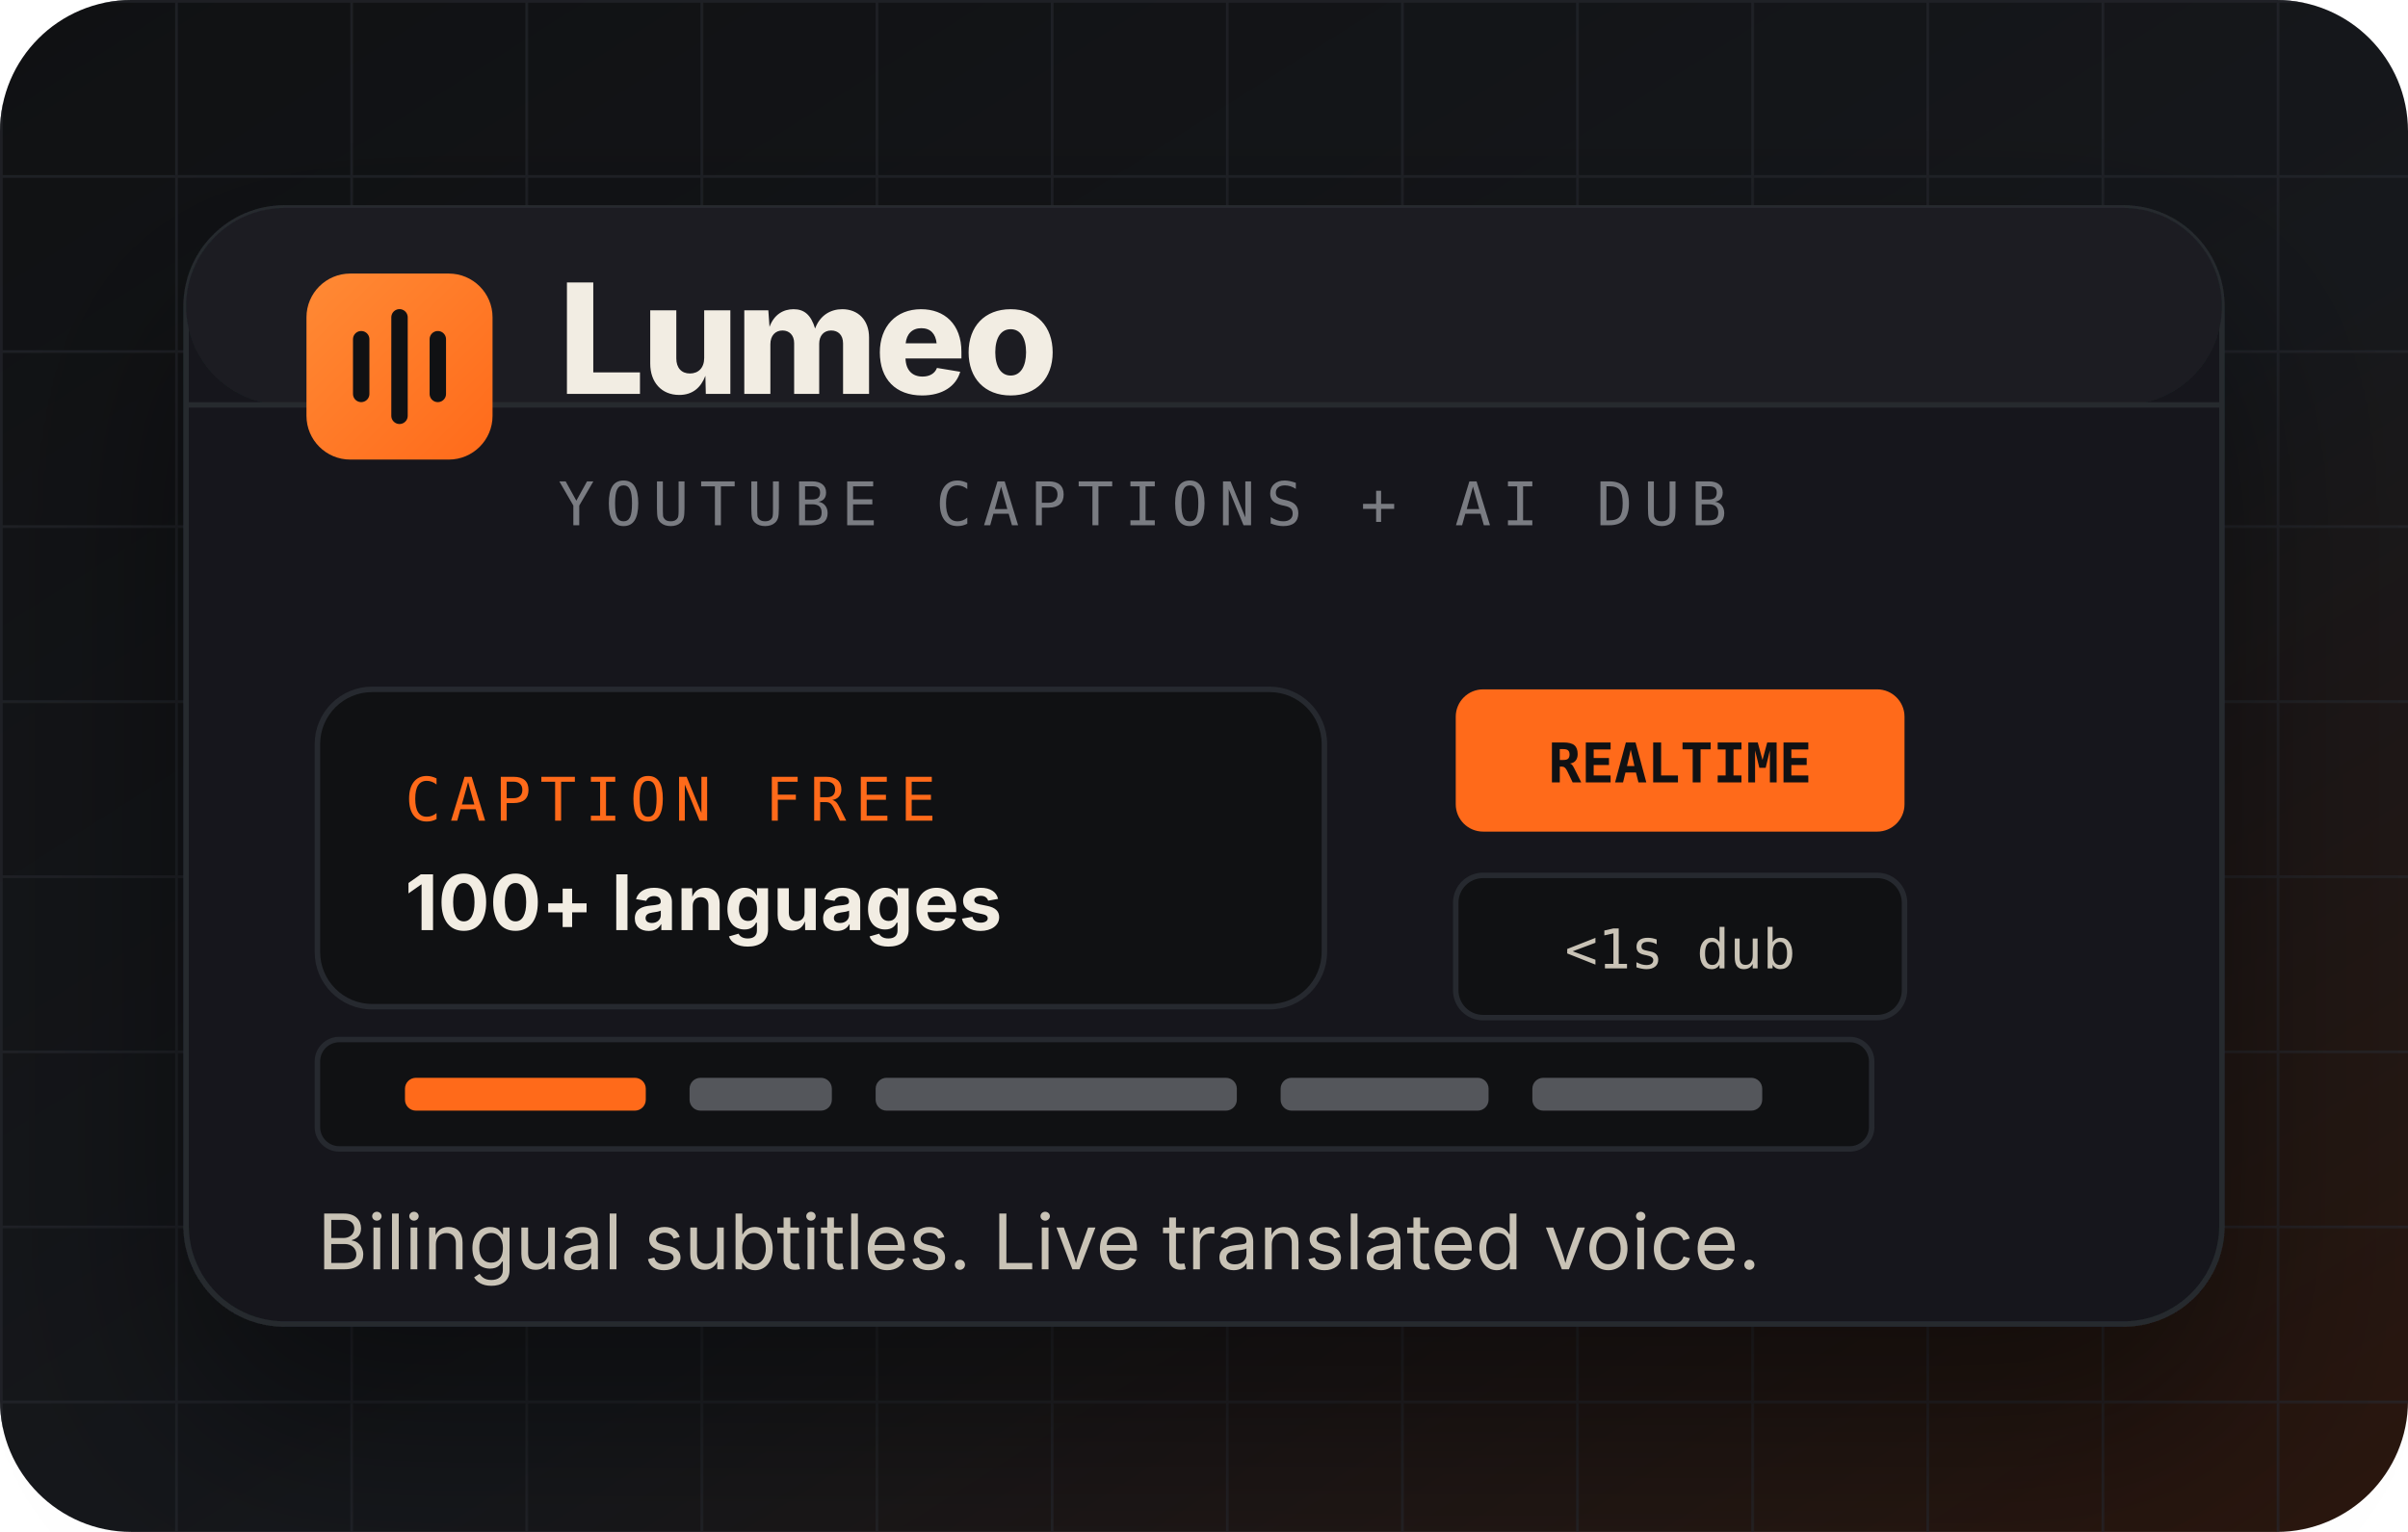
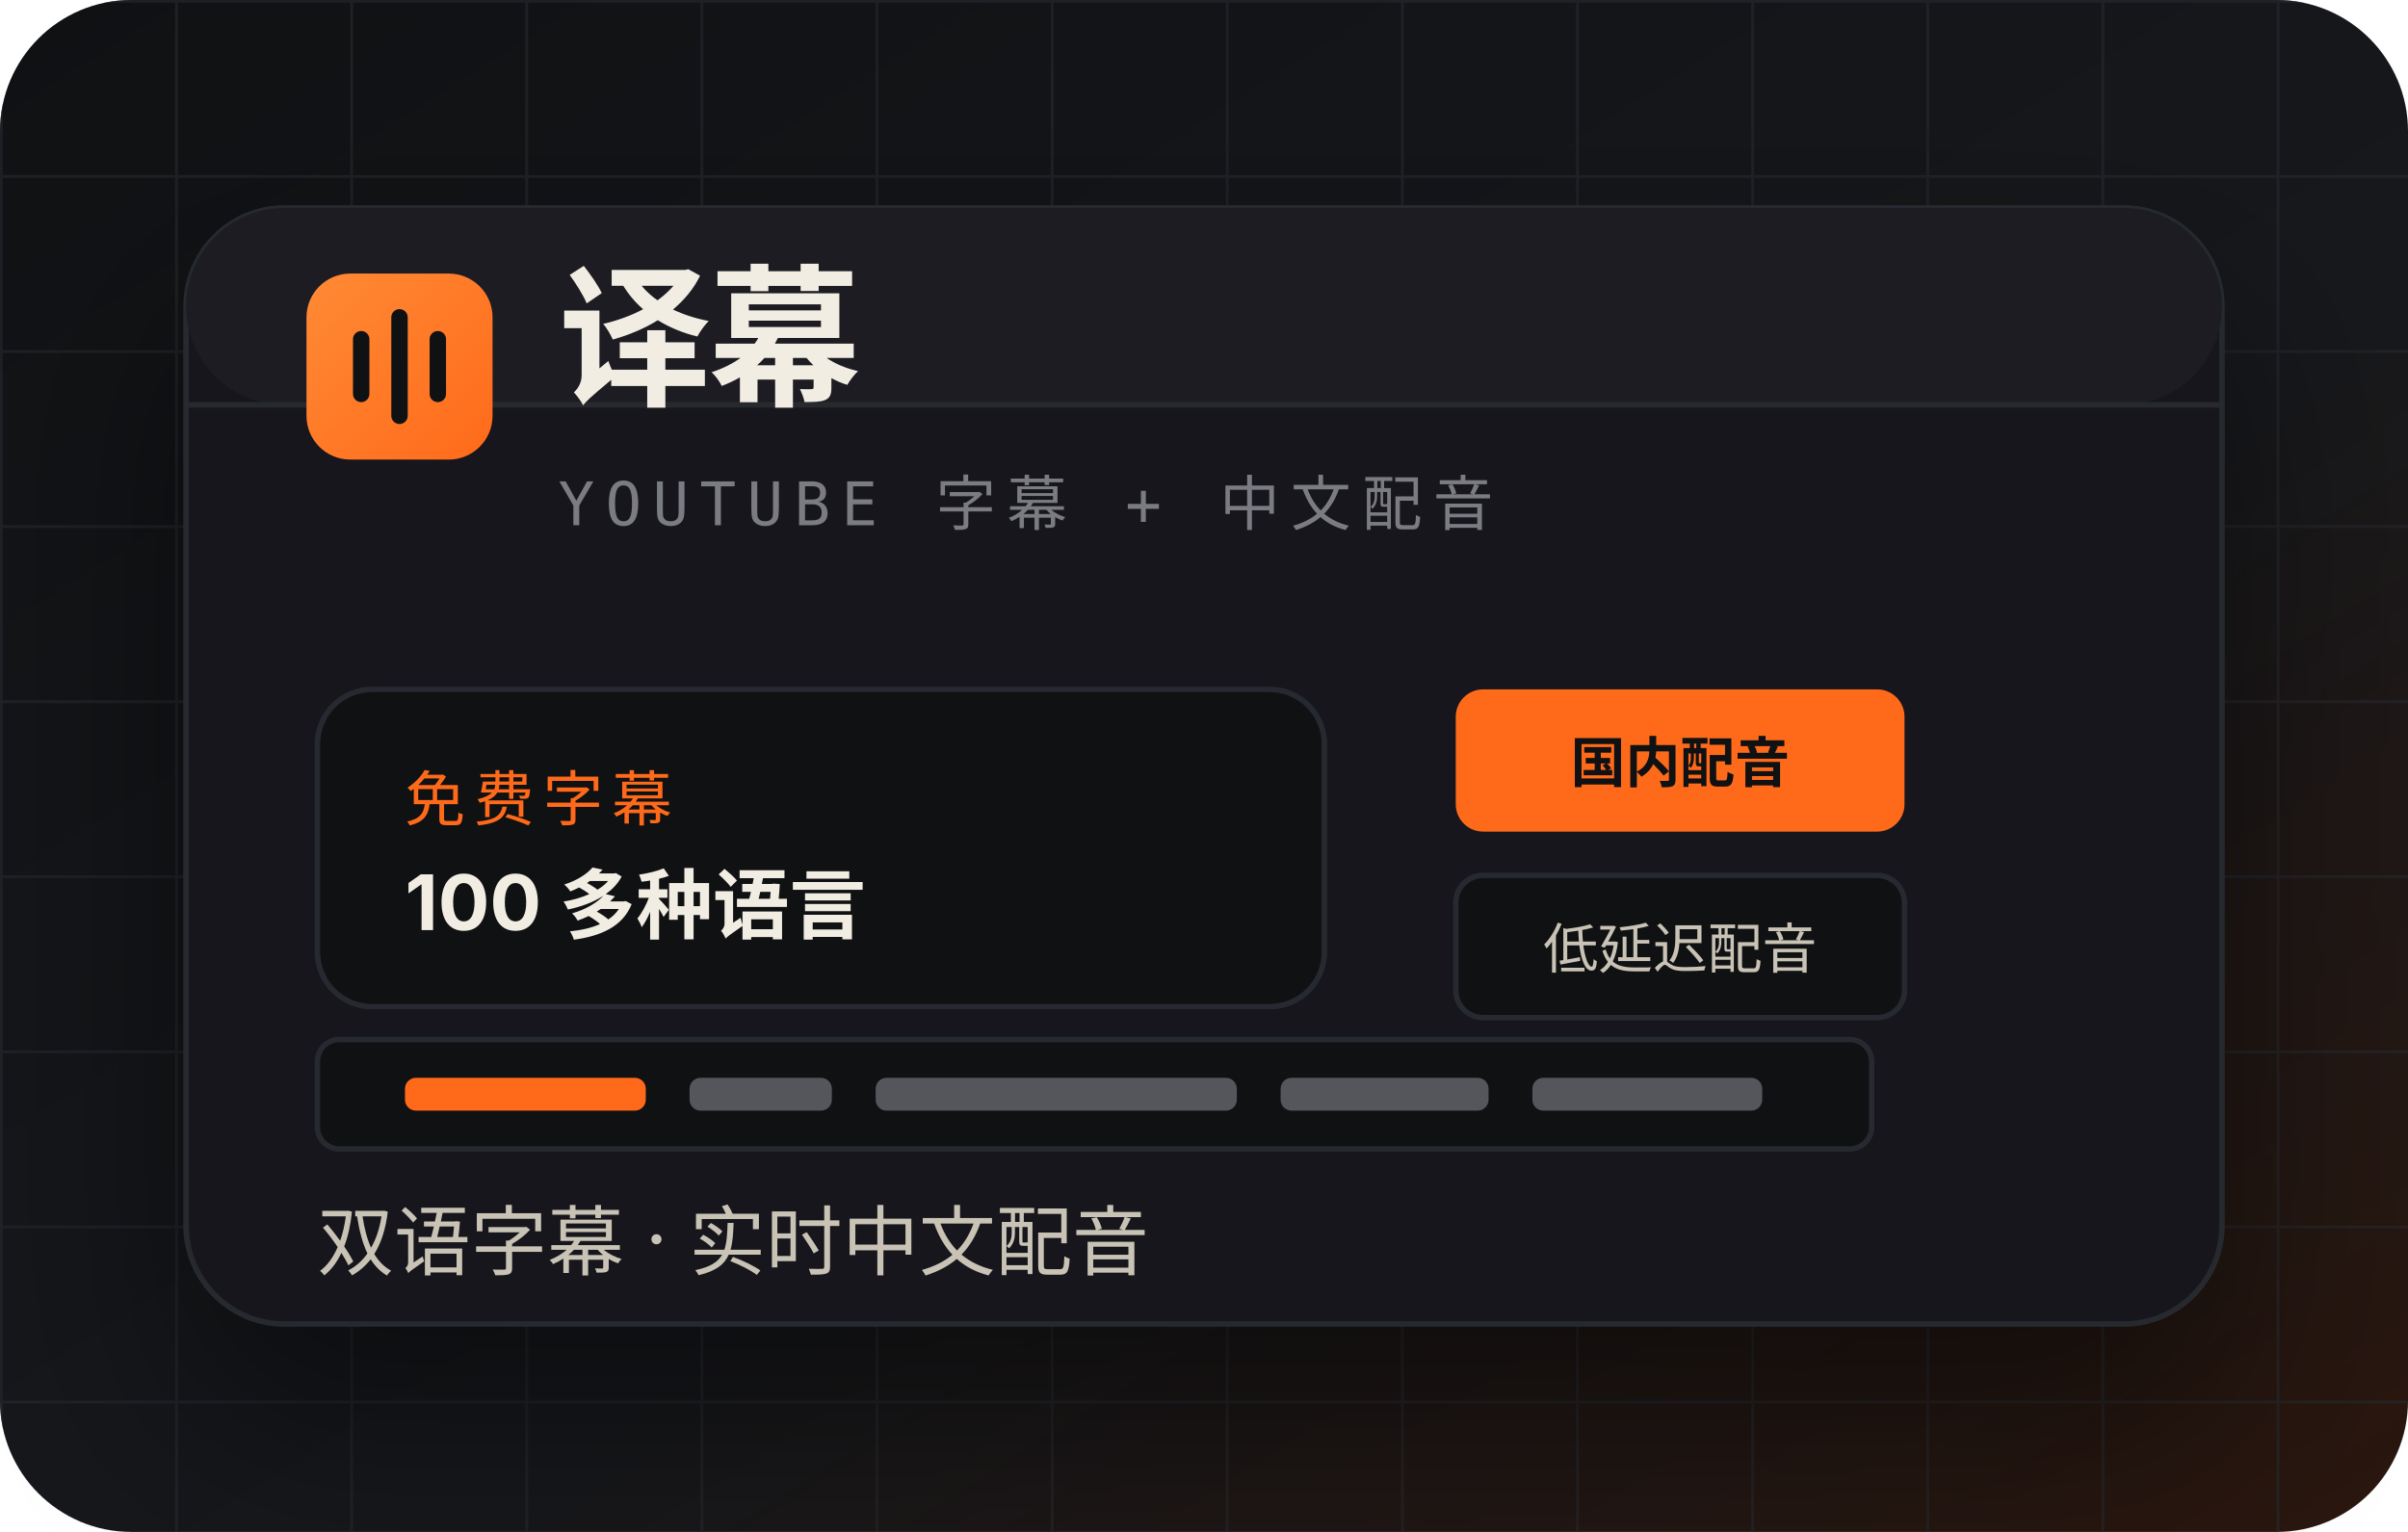
<svg xmlns="http://www.w3.org/2000/svg" width="440" height="280" viewBox="0 0 440 280" role="img" aria-labelledby="title desc">
  <defs>
    <linearGradient id="bg" x1="0" y1="0" x2="1" y2="1">
      <stop offset="0" stop-color="#101113" />
      <stop offset="0.58" stop-color="#16181c" />
      <stop offset="1" stop-color="#2a160d" />
    </linearGradient>
    <linearGradient id="accent" x1="0" y1="0" x2="1" y2="1">
      <stop offset="0" stop-color="#ff8a35" />
      <stop offset="1" stop-color="#ff6a1a" />
    </linearGradient>
    <pattern id="grid" width="32" height="32" patternUnits="userSpaceOnUse">
      <path d="M32 0H0V32" fill="none" stroke="#26292f" stroke-width="1" opacity="0.65" />
    </pattern>
    <filter id="softShadow" x="-20%" y="-20%" width="140%" height="140%">
      <feDropShadow dx="0" dy="18" stdDeviation="18" flood-color="#000000" flood-opacity="0.45" />
    </filter>
  </defs>
  <rect width="440" height="280" rx="24" fill="url(#bg)" />
  <rect width="440" height="280" rx="24" fill="url(#grid)" opacity="0.9" />
  <g filter="url(#softShadow)">
    <rect x="34" y="38" width="372" height="204" rx="18" fill="#16181c" stroke="#26292f" />
    <rect x="34" y="38" width="372" height="36" rx="18" fill="#1c1f24" />
    <path d="M34 74H406" stroke="#26292f" />
  </g>
  <g transform="translate(56 50)">
    <rect width="34" height="34" rx="8" fill="url(#accent)" />
    <path d="M10 12v10M17 8v18M24 12v10" fill="none" stroke="#101113" stroke-width="3" stroke-linecap="round" />
  </g>
-   <text x="102" y="72" fill="#f2ede3" font-family="Inter, system-ui, sans-serif" font-size="28" font-weight="800" letter-spacing="-0.6">Lumeo</text>
-   <text x="102" y="96" fill="#7a7c82" font-family="JetBrains Mono, ui-monospace, monospace" font-size="11" letter-spacing="2">YOUTUBE CAPTIONS + AI DUB</text>
+   <text x="102" y="72" fill="#f2ede3" font-family="Inter, system-ui, sans-serif" font-size="28" font-weight="800" letter-spacing="-0.6">译幕</text>
+   <text x="102" y="96" fill="#7a7c82" font-family="JetBrains Mono, ui-monospace, monospace" font-size="11" letter-spacing="2">YOUTUBE 字幕 + 中文配音</text>
  <g transform="translate(58 126)">
    <rect width="184" height="58" rx="10" fill="#101113" stroke="#26292f" />
-     <text x="16" y="24" fill="#ff6a1a" font-family="JetBrains Mono, ui-monospace, monospace" font-size="11" letter-spacing="1.6">CAPTION FREE</text>
-     <text x="16" y="44" fill="#f2ede3" font-family="Inter, system-ui, sans-serif" font-size="14" font-weight="700">100+ languages</text>
+     <text x="16" y="24" fill="#ff6a1a" font-family="JetBrains Mono, ui-monospace, monospace" font-size="11" letter-spacing="1.6">免费字幕</text>
+     <text x="16" y="44" fill="#f2ede3" font-family="Inter, system-ui, sans-serif" font-size="14" font-weight="700">100 多种语言</text>
  </g>
  <g transform="translate(58 190)">
    <rect width="284" height="20" rx="4" fill="#101113" stroke="#26292f" />
    <rect x="16" y="7" width="44" height="6" rx="2" fill="#ff6a1a" />
    <rect x="68" y="7" width="26" height="6" rx="2" fill="#54565b" />
    <rect x="102" y="7" width="66" height="6" rx="2" fill="#54565b" />
    <rect x="176" y="7" width="38" height="6" rx="2" fill="#54565b" />
    <rect x="222" y="7" width="42" height="6" rx="2" fill="#54565b" />
  </g>
  <g transform="translate(266 126)">
    <rect width="82" height="26" rx="5" fill="#ff6a1a" />
-     <text x="41" y="17" text-anchor="middle" fill="#101113" font-family="JetBrains Mono, ui-monospace, monospace" font-size="10" font-weight="800">REALTIME</text>
+     <text x="41" y="17" text-anchor="middle" fill="#101113" font-family="JetBrains Mono, ui-monospace, monospace" font-size="10" font-weight="800">国内配音</text>
    <rect x="0" y="34" width="82" height="26" rx="5" fill="#101113" stroke="#26292f" />
-     <text x="41" y="51" text-anchor="middle" fill="#c9c3b6" font-family="JetBrains Mono, ui-monospace, monospace" font-size="10">&lt;1s dub</text>
+     <text x="41" y="51" text-anchor="middle" fill="#c9c3b6" font-family="JetBrains Mono, ui-monospace, monospace" font-size="10">低延迟配音</text>
  </g>
-   <text x="58" y="232" fill="#c9c3b6" font-family="Inter, system-ui, sans-serif" font-size="14">Bilingual subtitles. Live translated voice.</text>
+   <text x="58" y="232" fill="#c9c3b6" font-family="Inter, system-ui, sans-serif" font-size="14">双语字幕 · 实时中文配音</text>
</svg>
